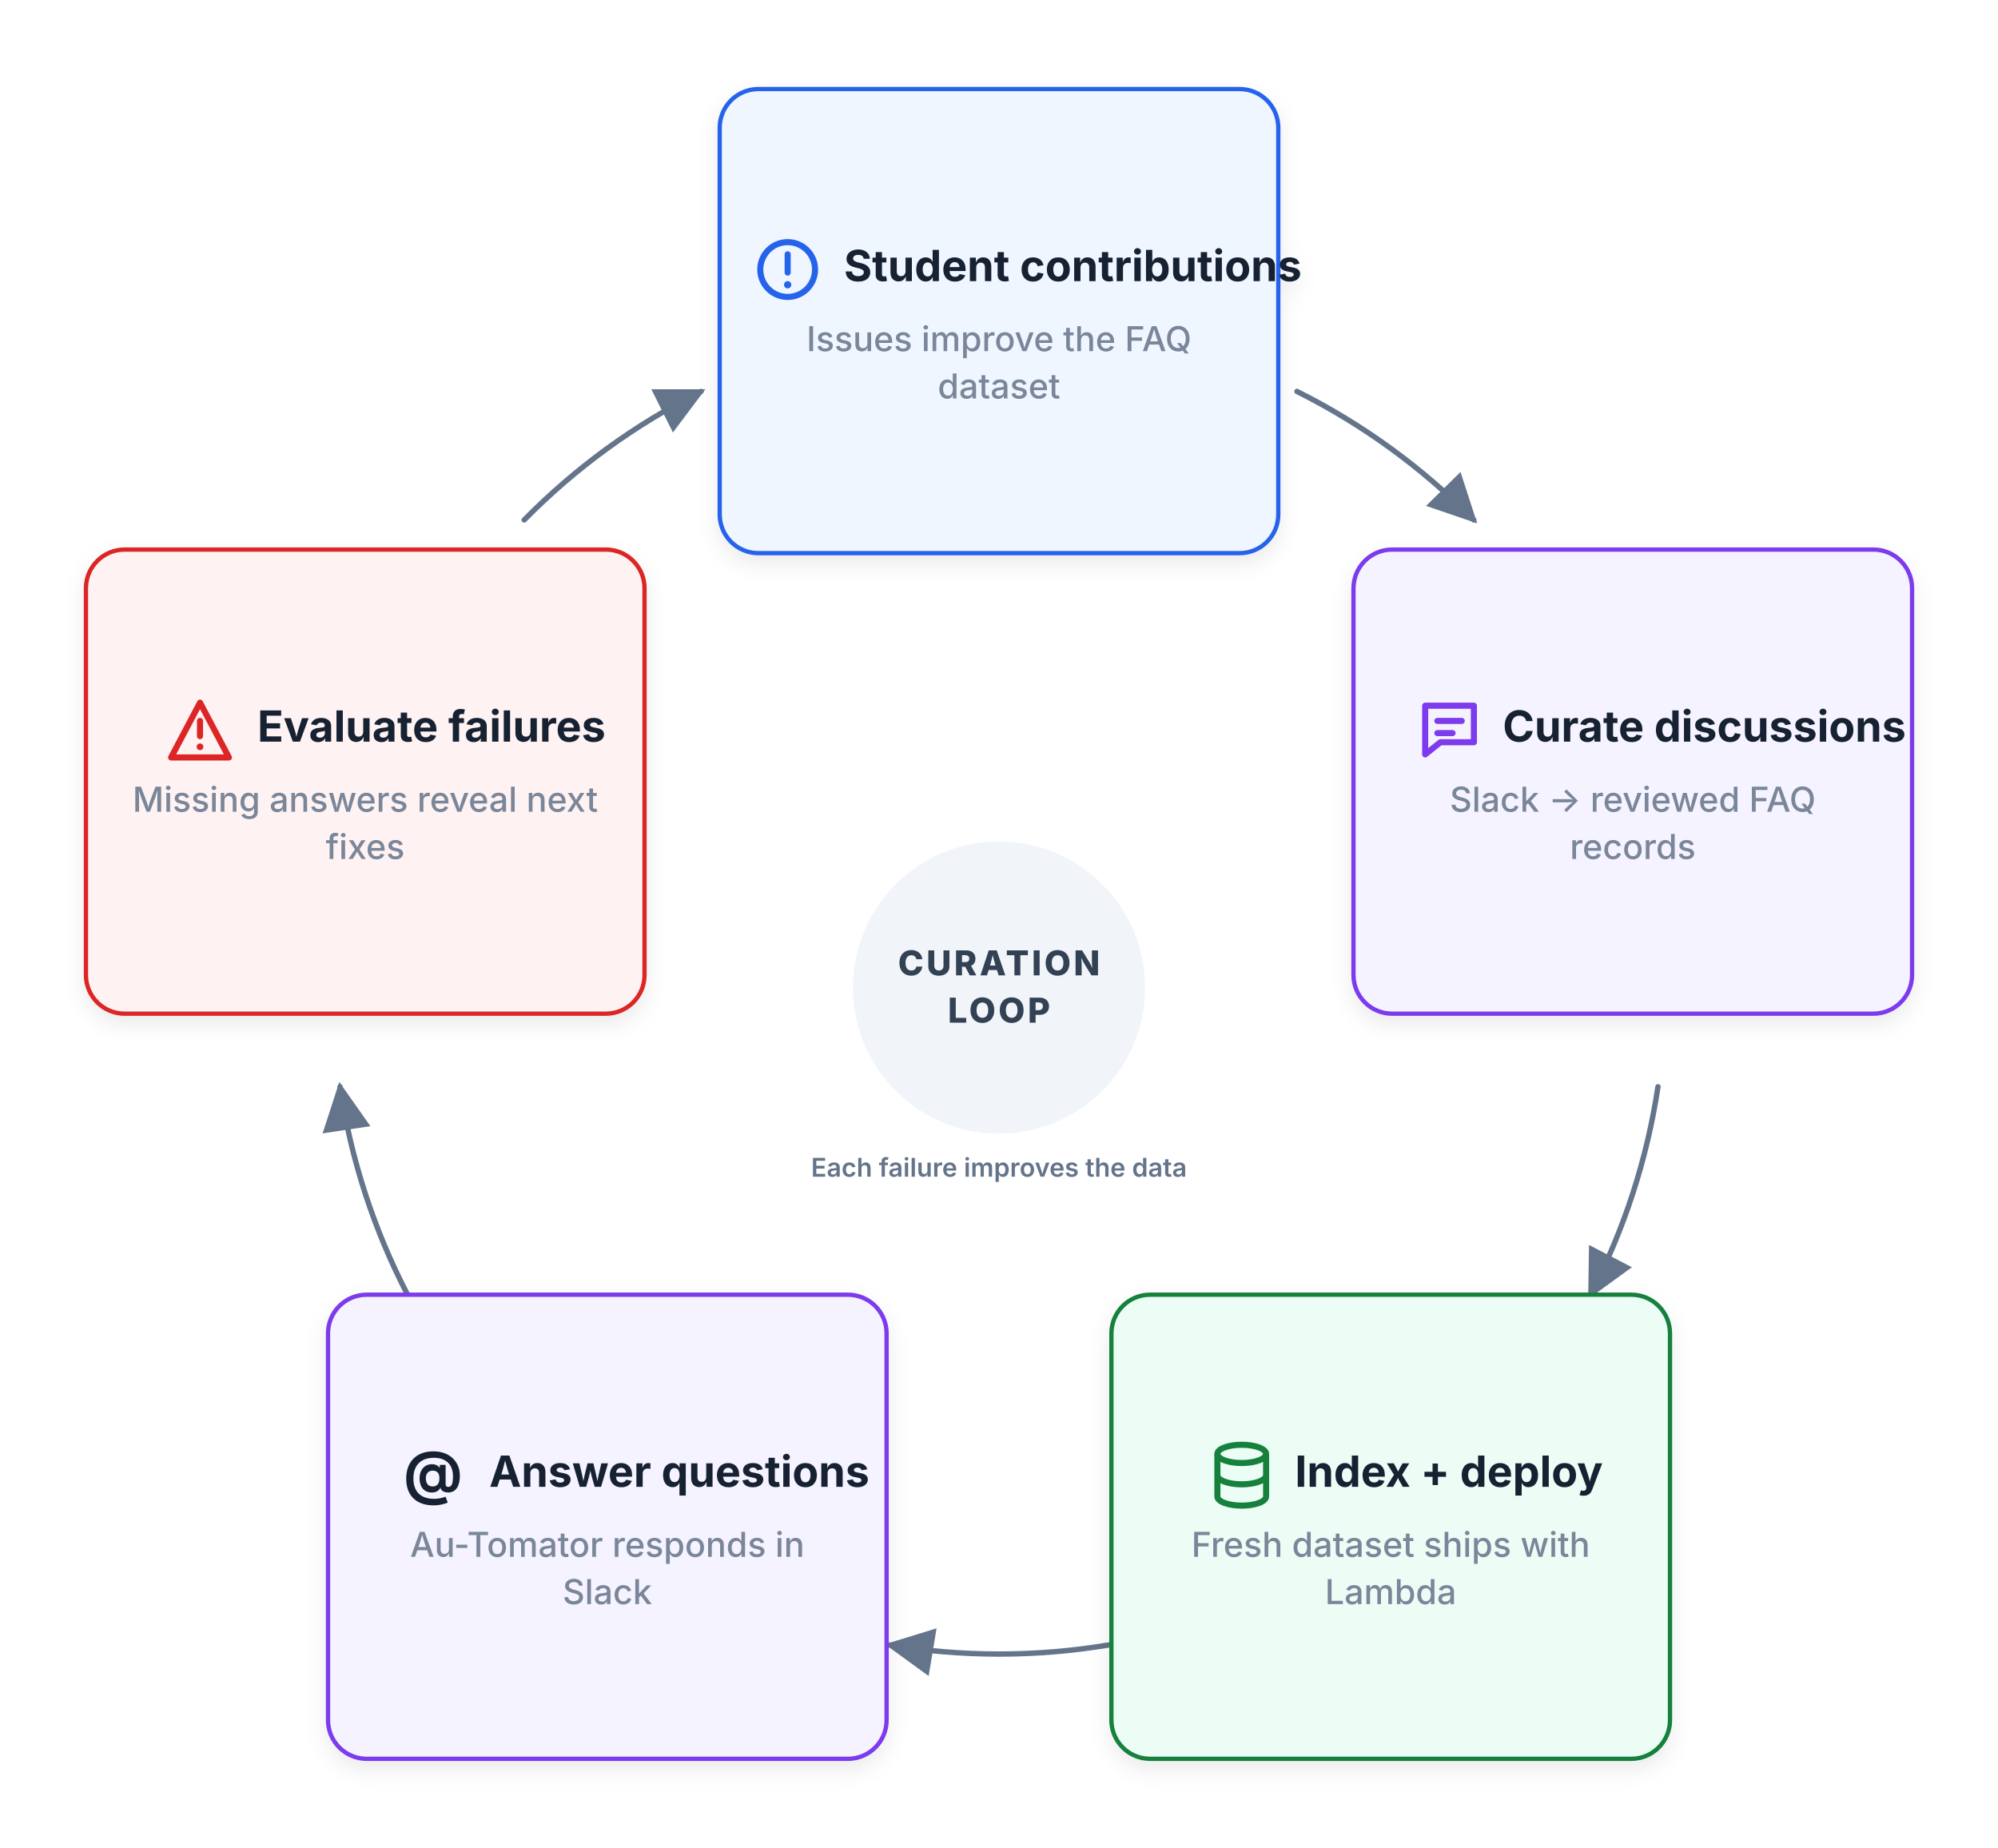
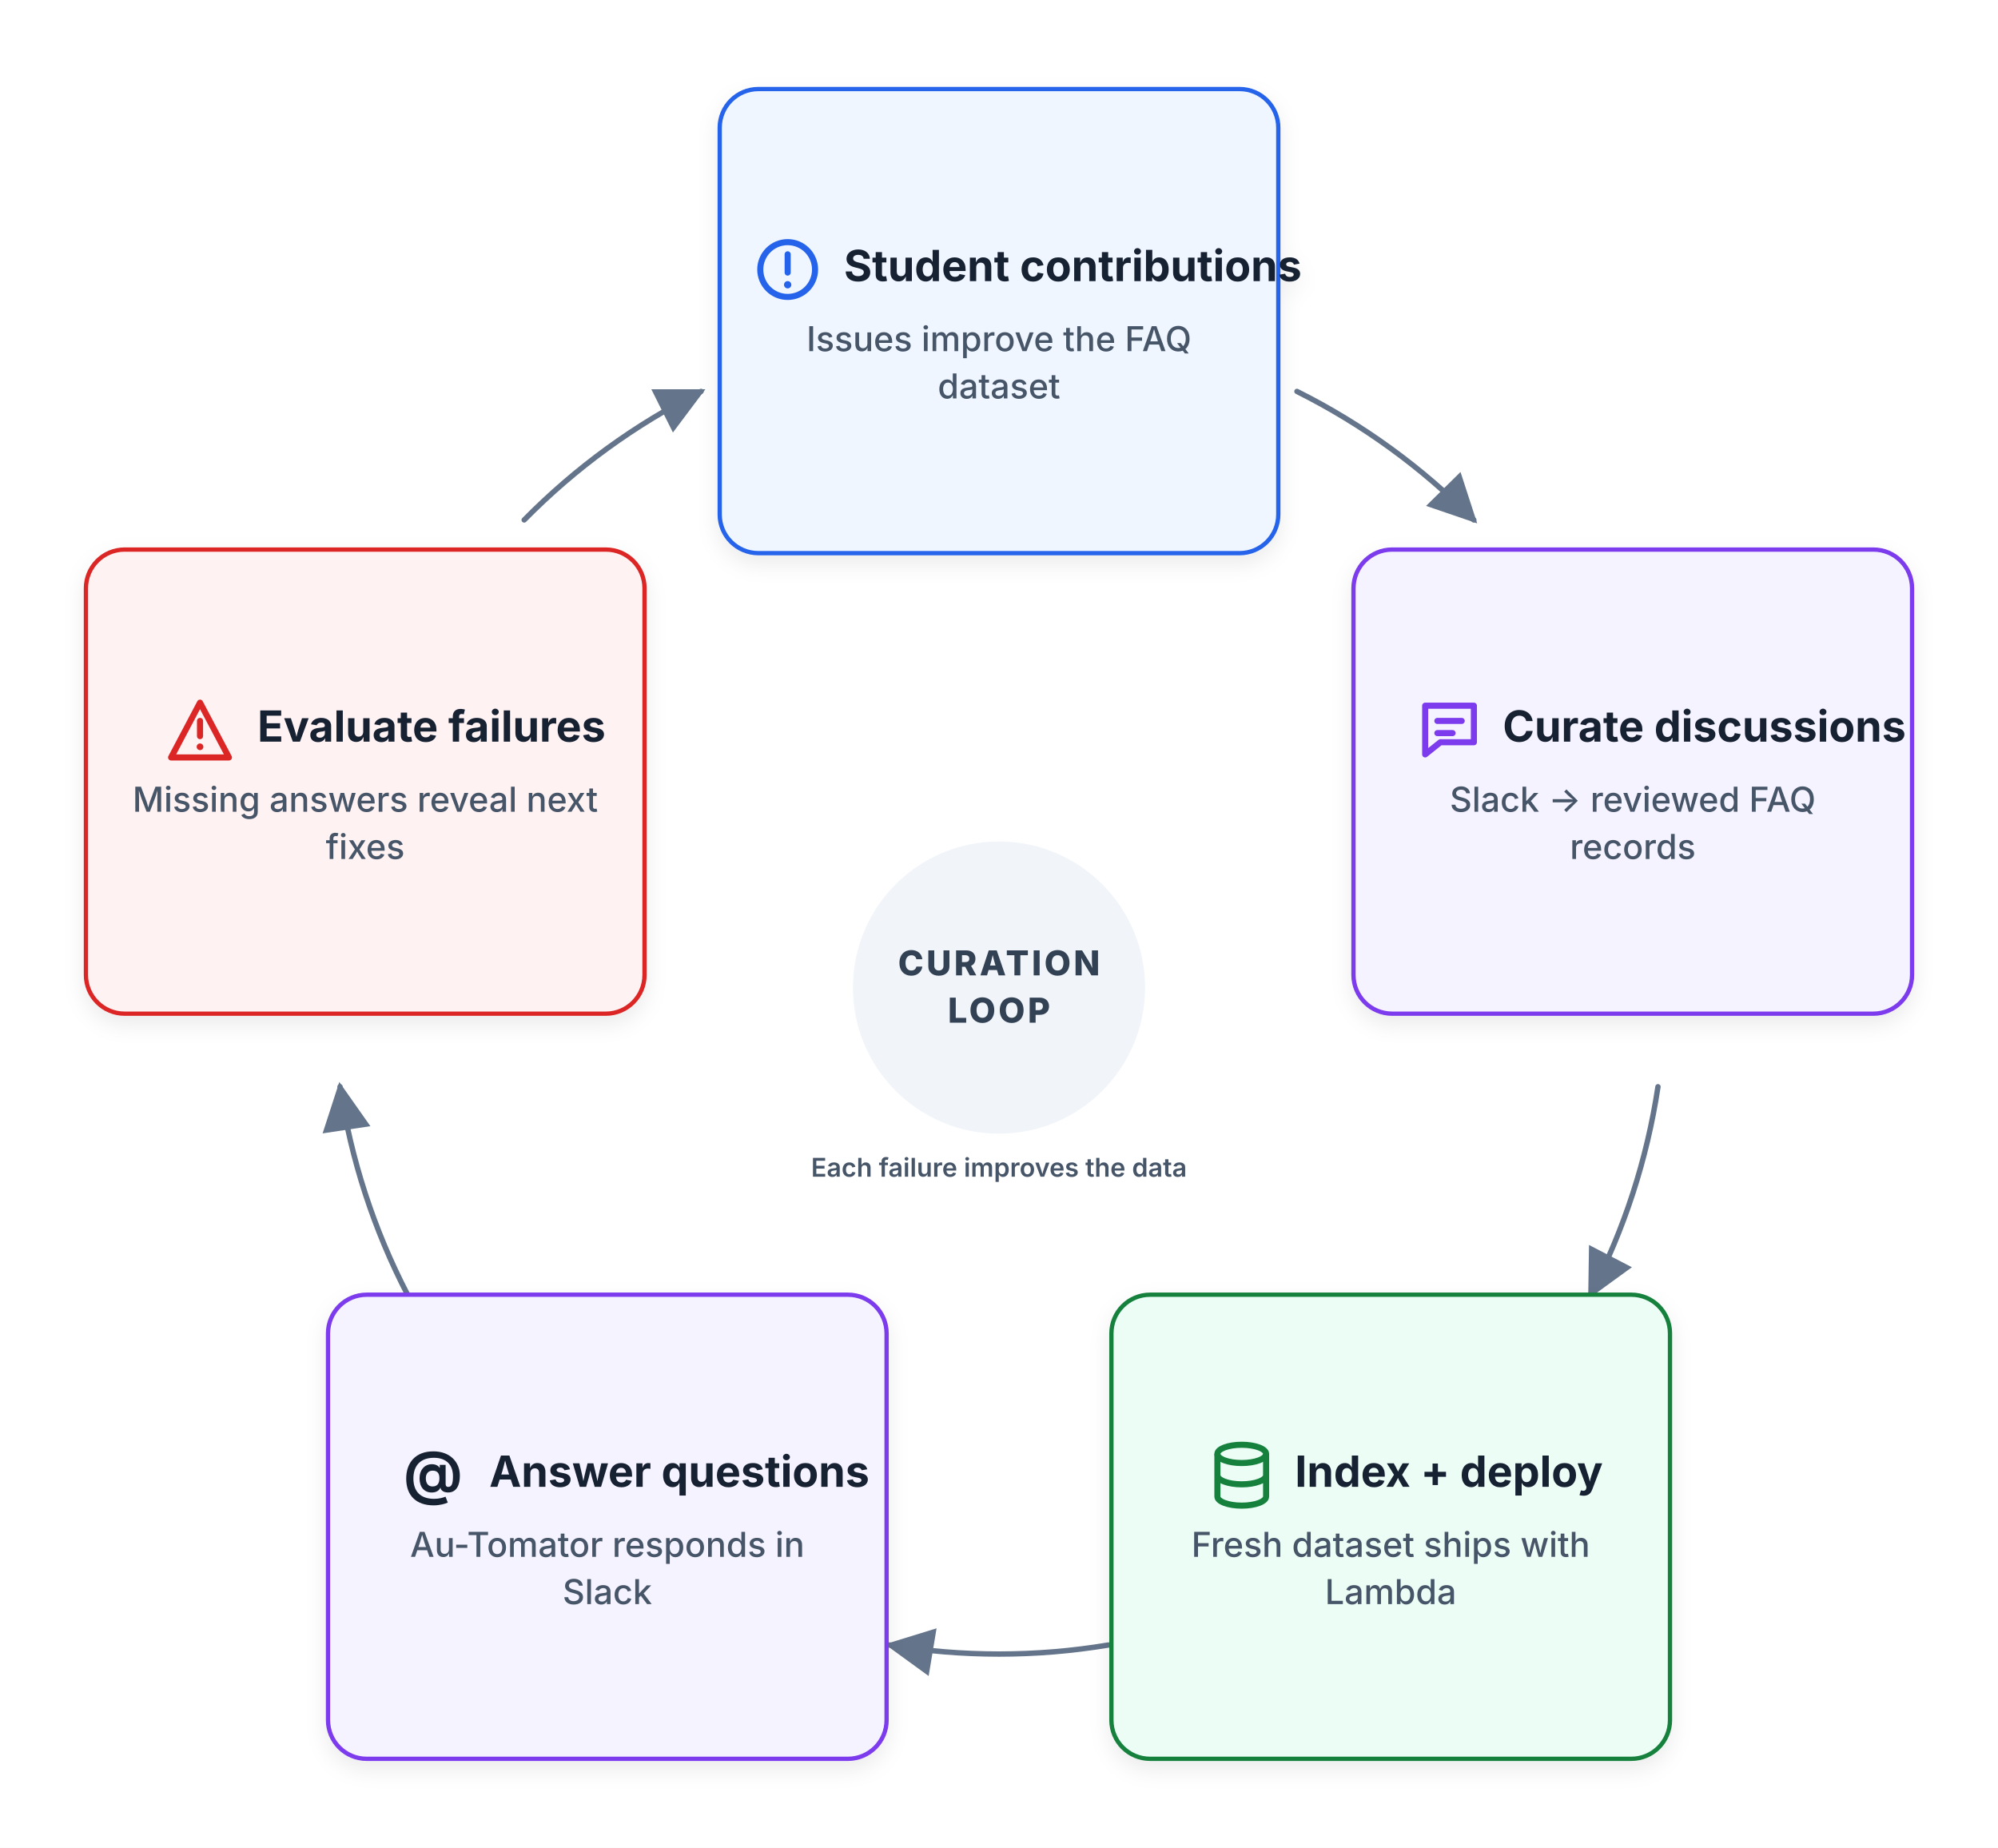
<svg xmlns="http://www.w3.org/2000/svg" width="930" height="860" viewBox="0 0 930 860" role="img" aria-labelledby="title desc">
  <defs>
    <filter id="shadow" x="-20%" y="-20%" width="140%" height="150%">
      <feDropShadow dx="0" dy="4" stdDeviation="5" flood-color="#0f172a" flood-opacity="0.08" />
    </filter>
    <marker id="arrow-purple" viewBox="0 0 10 10" refX="9" refY="5" markerWidth="9" markerHeight="9" orient="auto">
      <path d="M0 0 10 5 0 10Z" fill="#7c3aed" />
    </marker>
    <marker id="arrow-blue" viewBox="0 0 10 10" refX="9" refY="5" markerWidth="9" markerHeight="9" orient="auto">
      <path d="M0 0 10 5 0 10Z" fill="#2563eb" />
    </marker>
    <marker id="arrow-amber" viewBox="0 0 10 10" refX="9" refY="5" markerWidth="9" markerHeight="9" orient="auto">
      <path d="M0 0 10 5 0 10Z" fill="#c2410c" />
    </marker>
    <marker id="arrow-green" viewBox="0 0 10 10" refX="9" refY="5" markerWidth="9" markerHeight="9" orient="auto">
      <path d="M0 0 10 5 0 10Z" fill="#15803d" />
    </marker>
    <marker id="arrow-red" viewBox="0 0 10 10" refX="9" refY="5" markerWidth="9" markerHeight="9" orient="auto">
      <path d="M0 0 10 5 0 10Z" fill="#dc2626" />
    </marker>
    <marker id="arrow-gray" viewBox="0 0 10 10" refX="9" refY="5" markerWidth="9" markerHeight="9" orient="auto">
      <path d="M0 0 10 5 0 10Z" fill="#64748b" />
    </marker>
    <symbol id="icon-database" viewBox="0 0 24 24">
      <ellipse cx="12" cy="5" rx="8" ry="3" fill="none" stroke="currentColor" stroke-width="2" />
      <path d="M4 5v7c0 1.66 3.58 3 8 3s8-1.34 8-3V5M4 12v7c0 1.66 3.58 3 8 3s8-1.34 8-3v-7" fill="none" stroke="currentColor" stroke-width="2" />
    </symbol>
    <symbol id="icon-issue" viewBox="0 0 24 24">
      <circle cx="12" cy="12" r="9" fill="none" stroke="currentColor" stroke-width="2" />
      <path d="M12 7v6" stroke="currentColor" stroke-width="2" stroke-linecap="round" />
      <circle cx="12" cy="17" r="1.2" fill="currentColor" />
    </symbol>
    <symbol id="icon-message" viewBox="0 0 24 24">
      <path d="M4 4h16v12H9l-5 4Z" fill="none" stroke="currentColor" stroke-width="2" stroke-linecap="round" stroke-linejoin="round" />
      <path d="M8 9h8M8 13h5" fill="none" stroke="currentColor" stroke-width="2" stroke-linecap="round" />
    </symbol>
    <symbol id="icon-warning" viewBox="0 0 24 24">
      <path d="M12 3 2.5 21h19Z" fill="none" stroke="currentColor" stroke-width="2" stroke-linejoin="round" />
      <path d="M12 9v5" stroke="currentColor" stroke-width="2" stroke-linecap="round" />
      <circle cx="12" cy="17.5" r="1.1" fill="currentColor" />
    </symbol>
    <style>
      text { font-family: system-ui, -apple-system, BlinkMacSystemFont, "Segoe UI", sans-serif; fill: #172033; }
      .node rect { stroke-width: 2; }
      .node-title { font-size: 20px; font-weight: 750; text-anchor: middle; }
      .node-title.icon-copy { text-anchor: start; }
-       .node-subtitle { font-size: 16px; font-weight: 500; fill: #7a8699; text-anchor: middle; }
-       .eyebrow { font-size: 13px; font-weight: 750; letter-spacing: 1px; fill: #64748b; text-anchor: middle; }
+       .node-subtitle { font-size: 16px; font-weight: 500; fill: #475569; text-anchor: middle; }
+       .eyebrow { font-size: 13px; font-weight: 750; letter-spacing: 1px; fill: #475569; text-anchor: middle; }
      .mention-icon { font-size: 27px; font-weight: 750; text-anchor: middle; }
      .standalone-mention { font-size: 52px; font-weight: 750; text-anchor: middle; }
      .icon-node-title { font-size: 16px; font-weight: 750; text-anchor: middle; }
      .edge { fill: none; stroke-width: 2.5; stroke-linecap: round; stroke-linejoin: round; }
      .edge-label rect { stroke-width: 2; }
      .edge-label text { font-size: 14px; font-weight: 750; text-anchor: middle; dominant-baseline: central; }
      .divider { stroke: #cbd5e1; stroke-width: 2; stroke-dasharray: 6 8; stroke-linecap: round; }
      .center-annotation { fill: #f1f5f9; stroke: none; }
      .center-title { font-weight: 800; letter-spacing: 0.08em; fill: #334155; text-anchor: middle; }
-       .center-detail { font-weight: 600; fill: #64748b; text-anchor: middle; }
+       .center-detail { font-weight: 600; fill: #475569; text-anchor: middle; }
    </style>
  </defs>
  <rect width="930" height="860" fill="#ffffff" />
  <path class="edge" d="M603.69 182.17A310.18 310.18 0 0 1 686.01 241.98" stroke="#64748b" marker-end="url(#arrow-gray)" />
  <path class="edge" d="M771.73 505.78A310.18 310.18 0 0 1 740.28 602.56" stroke="#64748b" marker-end="url(#arrow-gray)" />
  <path class="edge" d="M515.88 765.6A310.18 310.18 0 0 1 414.12 765.6" stroke="#64748b" marker-end="url(#arrow-gray)" />
  <path class="edge" d="M189.72 602.56A310.18 310.18 0 0 1 158.27 505.78" stroke="#64748b" marker-end="url(#arrow-gray)" />
  <path class="edge" d="M243.99 241.98A310.18 310.18 0 0 1 326.31 182.17" stroke="#64748b" marker-end="url(#arrow-gray)" />
  <circle class="center-annotation" cx="465" cy="459.62" r="68" />
  <text class="center-title" x="465" y="453.95" font-size="16">CURATION</text>
  <text class="center-title" x="465" y="475.95" font-size="16">LOOP</text>
  <text class="center-detail" x="465" y="547.62" font-size="12">Each failure improves the data</text>
  <g class="node node-blue" transform="translate(335 41.44)" filter="url(#shadow)">
    <rect width="260" height="216" rx="18" fill="#eff6ff" stroke="#2563eb" />
    <use href="#icon-issue" x="14.63" y="67" width="34" height="34" color="#2563eb" />
    <text class="node-title icon-copy" x="57.81" y="89.4" font-size="15">Student contributions</text>
    <text class="node-subtitle" x="130" y="122" font-size="16">Issues improve the FAQ</text>
    <text class="node-subtitle" x="130" y="144" font-size="16">dataset</text>
  </g>
  <g class="node node-purple" transform="translate(630 255.77)" filter="url(#shadow)">
    <rect width="260" height="216" rx="18" fill="#f5f3ff" stroke="#7c3aed" />
    <use href="#icon-message" x="27.71" y="67" width="34" height="34" color="#7c3aed" />
    <text class="node-title icon-copy" x="69.46" y="89.4" font-size="15">Curate discussions</text>
    <text class="node-subtitle" x="130" y="122" font-size="16">Slack → reviewed FAQ</text>
    <text class="node-subtitle" x="130" y="144" font-size="16">records</text>
  </g>
  <g class="node node-green" transform="translate(517.32 602.56)" filter="url(#shadow)">
    <rect width="260" height="216" rx="18" fill="#ecfdf5" stroke="#15803d" />
    <use href="#icon-database" x="43.67" y="67" width="34" height="34" color="#15803d" />
    <text class="node-title icon-copy" x="85.42" y="89.4" font-size="15">Index + deploy</text>
    <text class="node-subtitle" x="130" y="122" font-size="16">Fresh dataset ships with</text>
    <text class="node-subtitle" x="130" y="144" font-size="16">Lambda</text>
  </g>
  <g class="node node-purple" transform="translate(152.68 602.56)" filter="url(#shadow)">
    <rect width="260" height="216" rx="18" fill="#f5f3ff" stroke="#7c3aed" />
    <text class="mention-icon" x="48.88" y="92.4" fill="#7c3aed">@</text>
    <text class="node-title icon-copy" x="75.06" y="89.4" font-size="15">Answer questions</text>
    <text class="node-subtitle" x="130" y="122" font-size="16">Au-Tomator responds in</text>
    <text class="node-subtitle" x="130" y="144" font-size="16">Slack</text>
  </g>
  <g class="node node-red" transform="translate(40 255.77)" filter="url(#shadow)">
    <rect width="260" height="216" rx="18" fill="#fef2f2" stroke="#dc2626" />
    <use href="#icon-warning" x="36.1" y="67" width="34" height="34" color="#dc2626" />
    <text class="node-title icon-copy" x="79.82" y="89.4" font-size="15">Evaluate failures</text>
    <text class="node-subtitle" x="130" y="122" font-size="16">Missing answers reveal next</text>
    <text class="node-subtitle" x="130" y="144" font-size="16">fixes</text>
  </g>
</svg>
